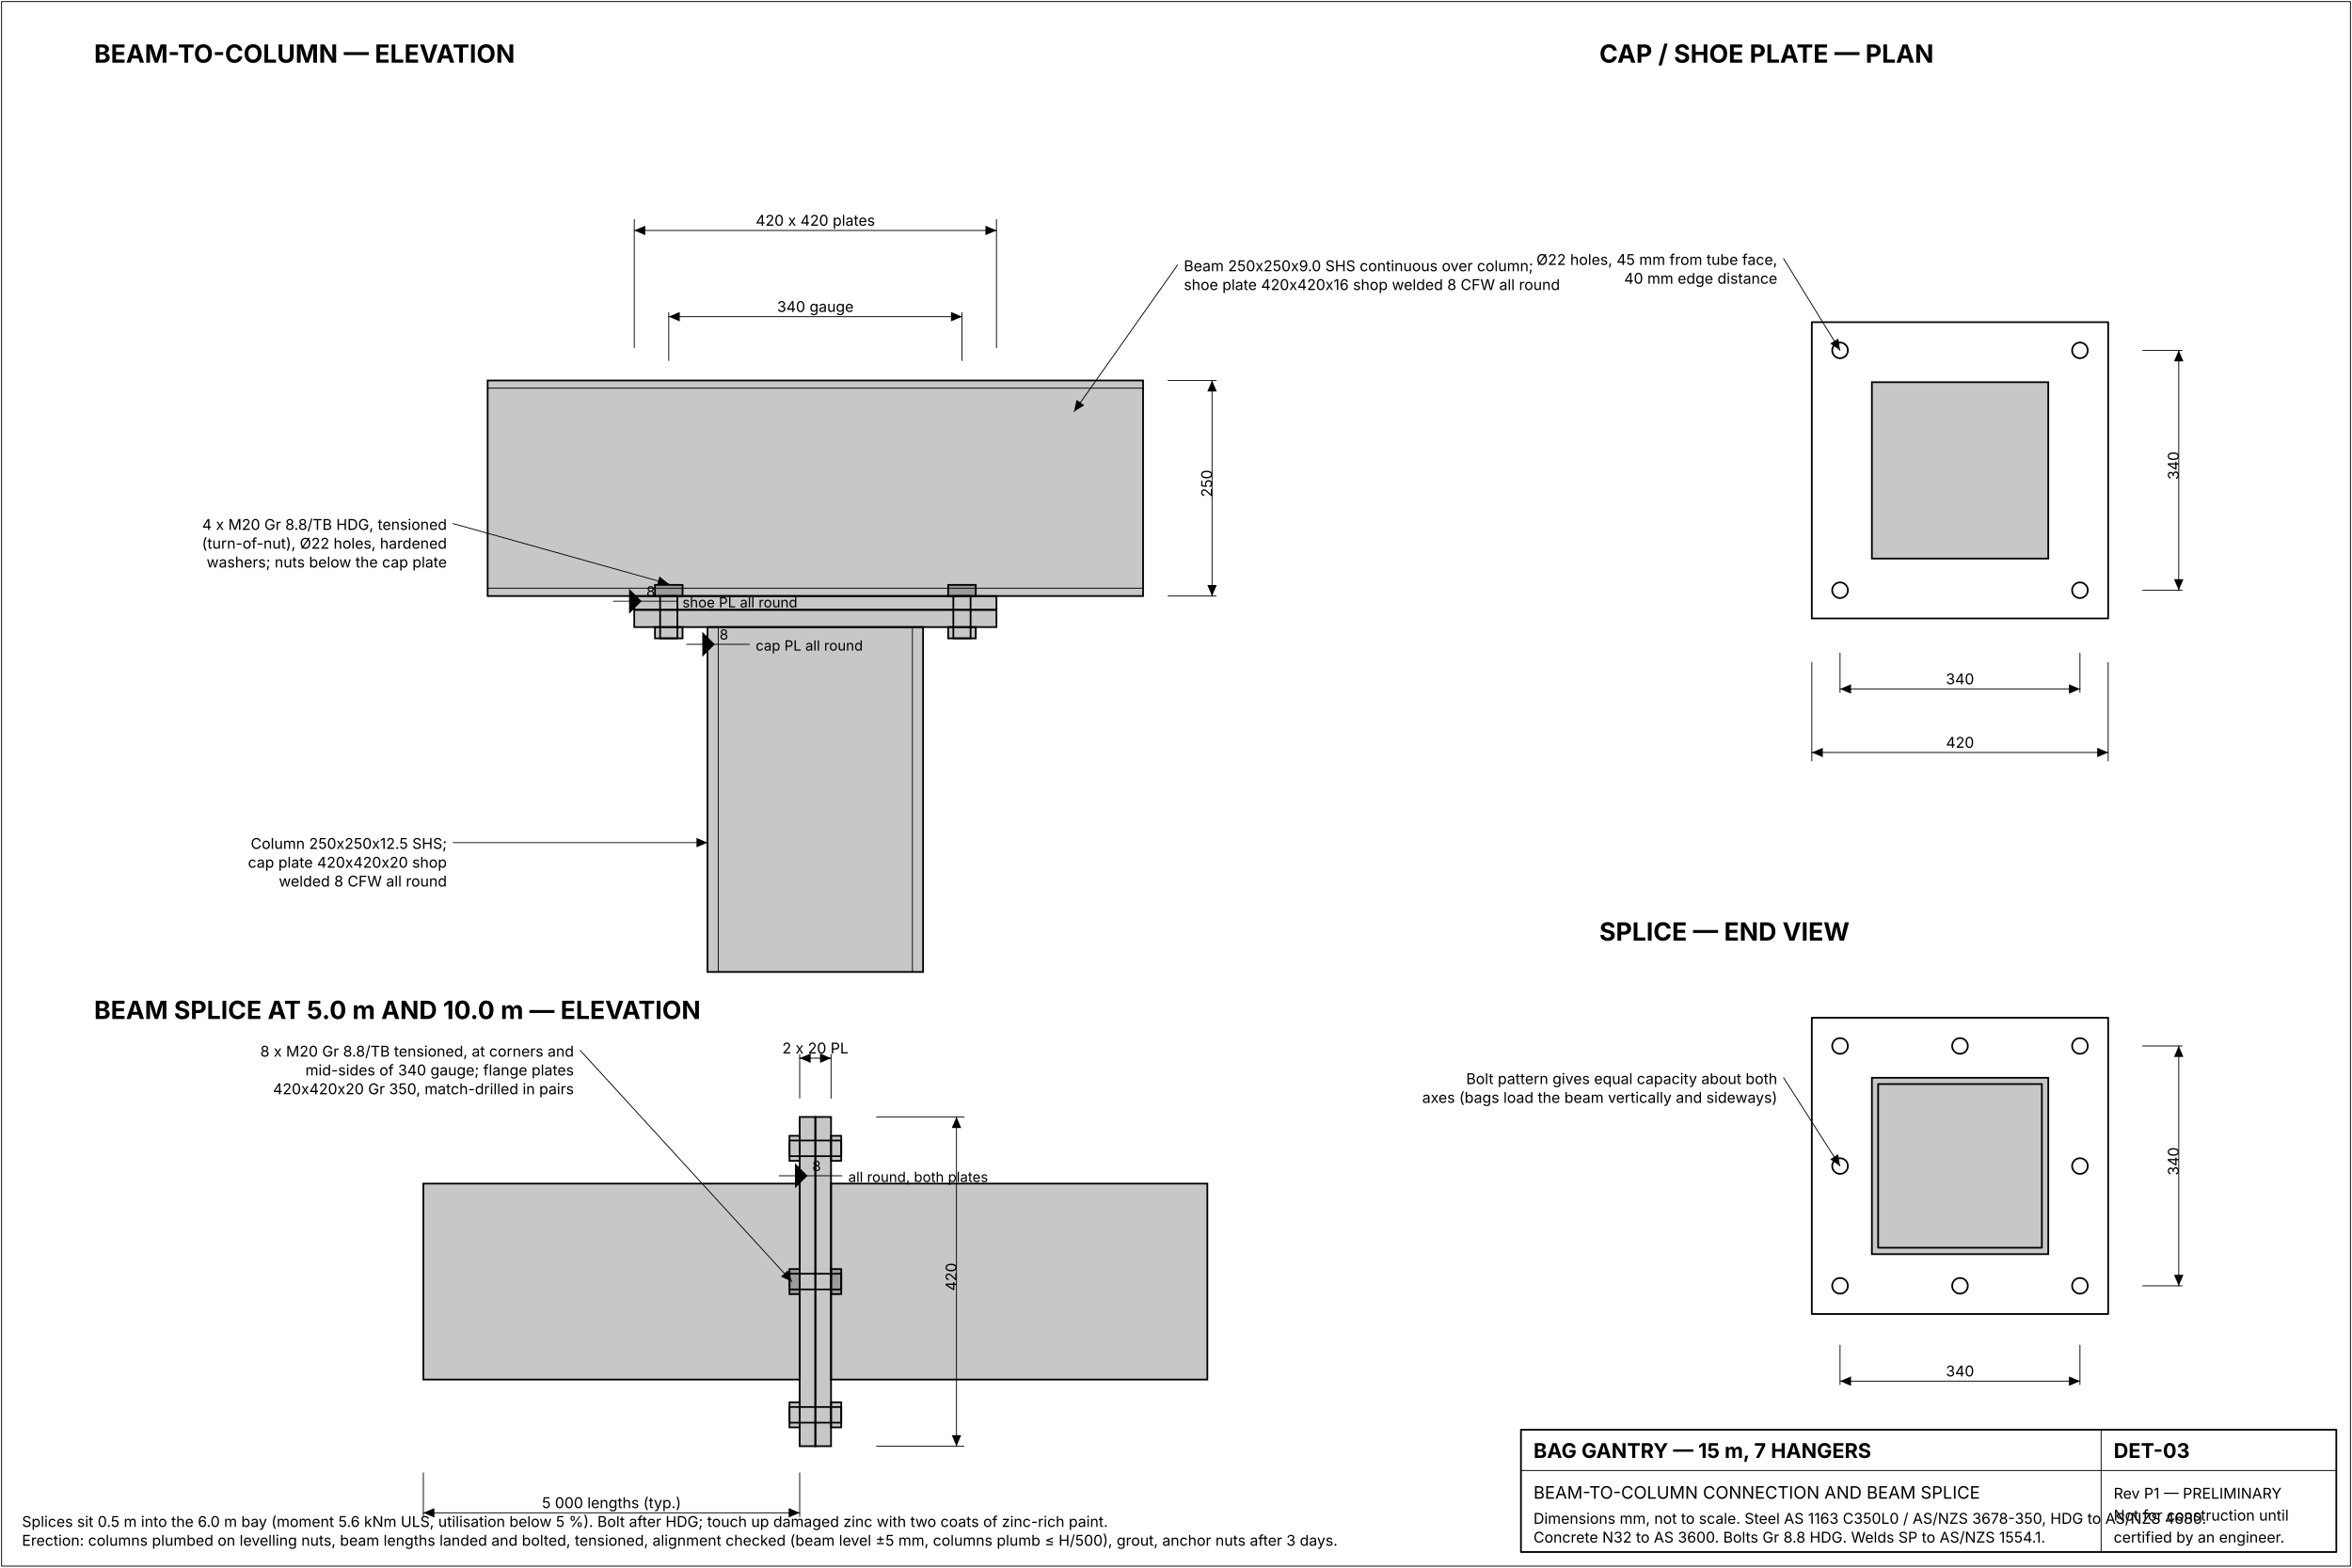
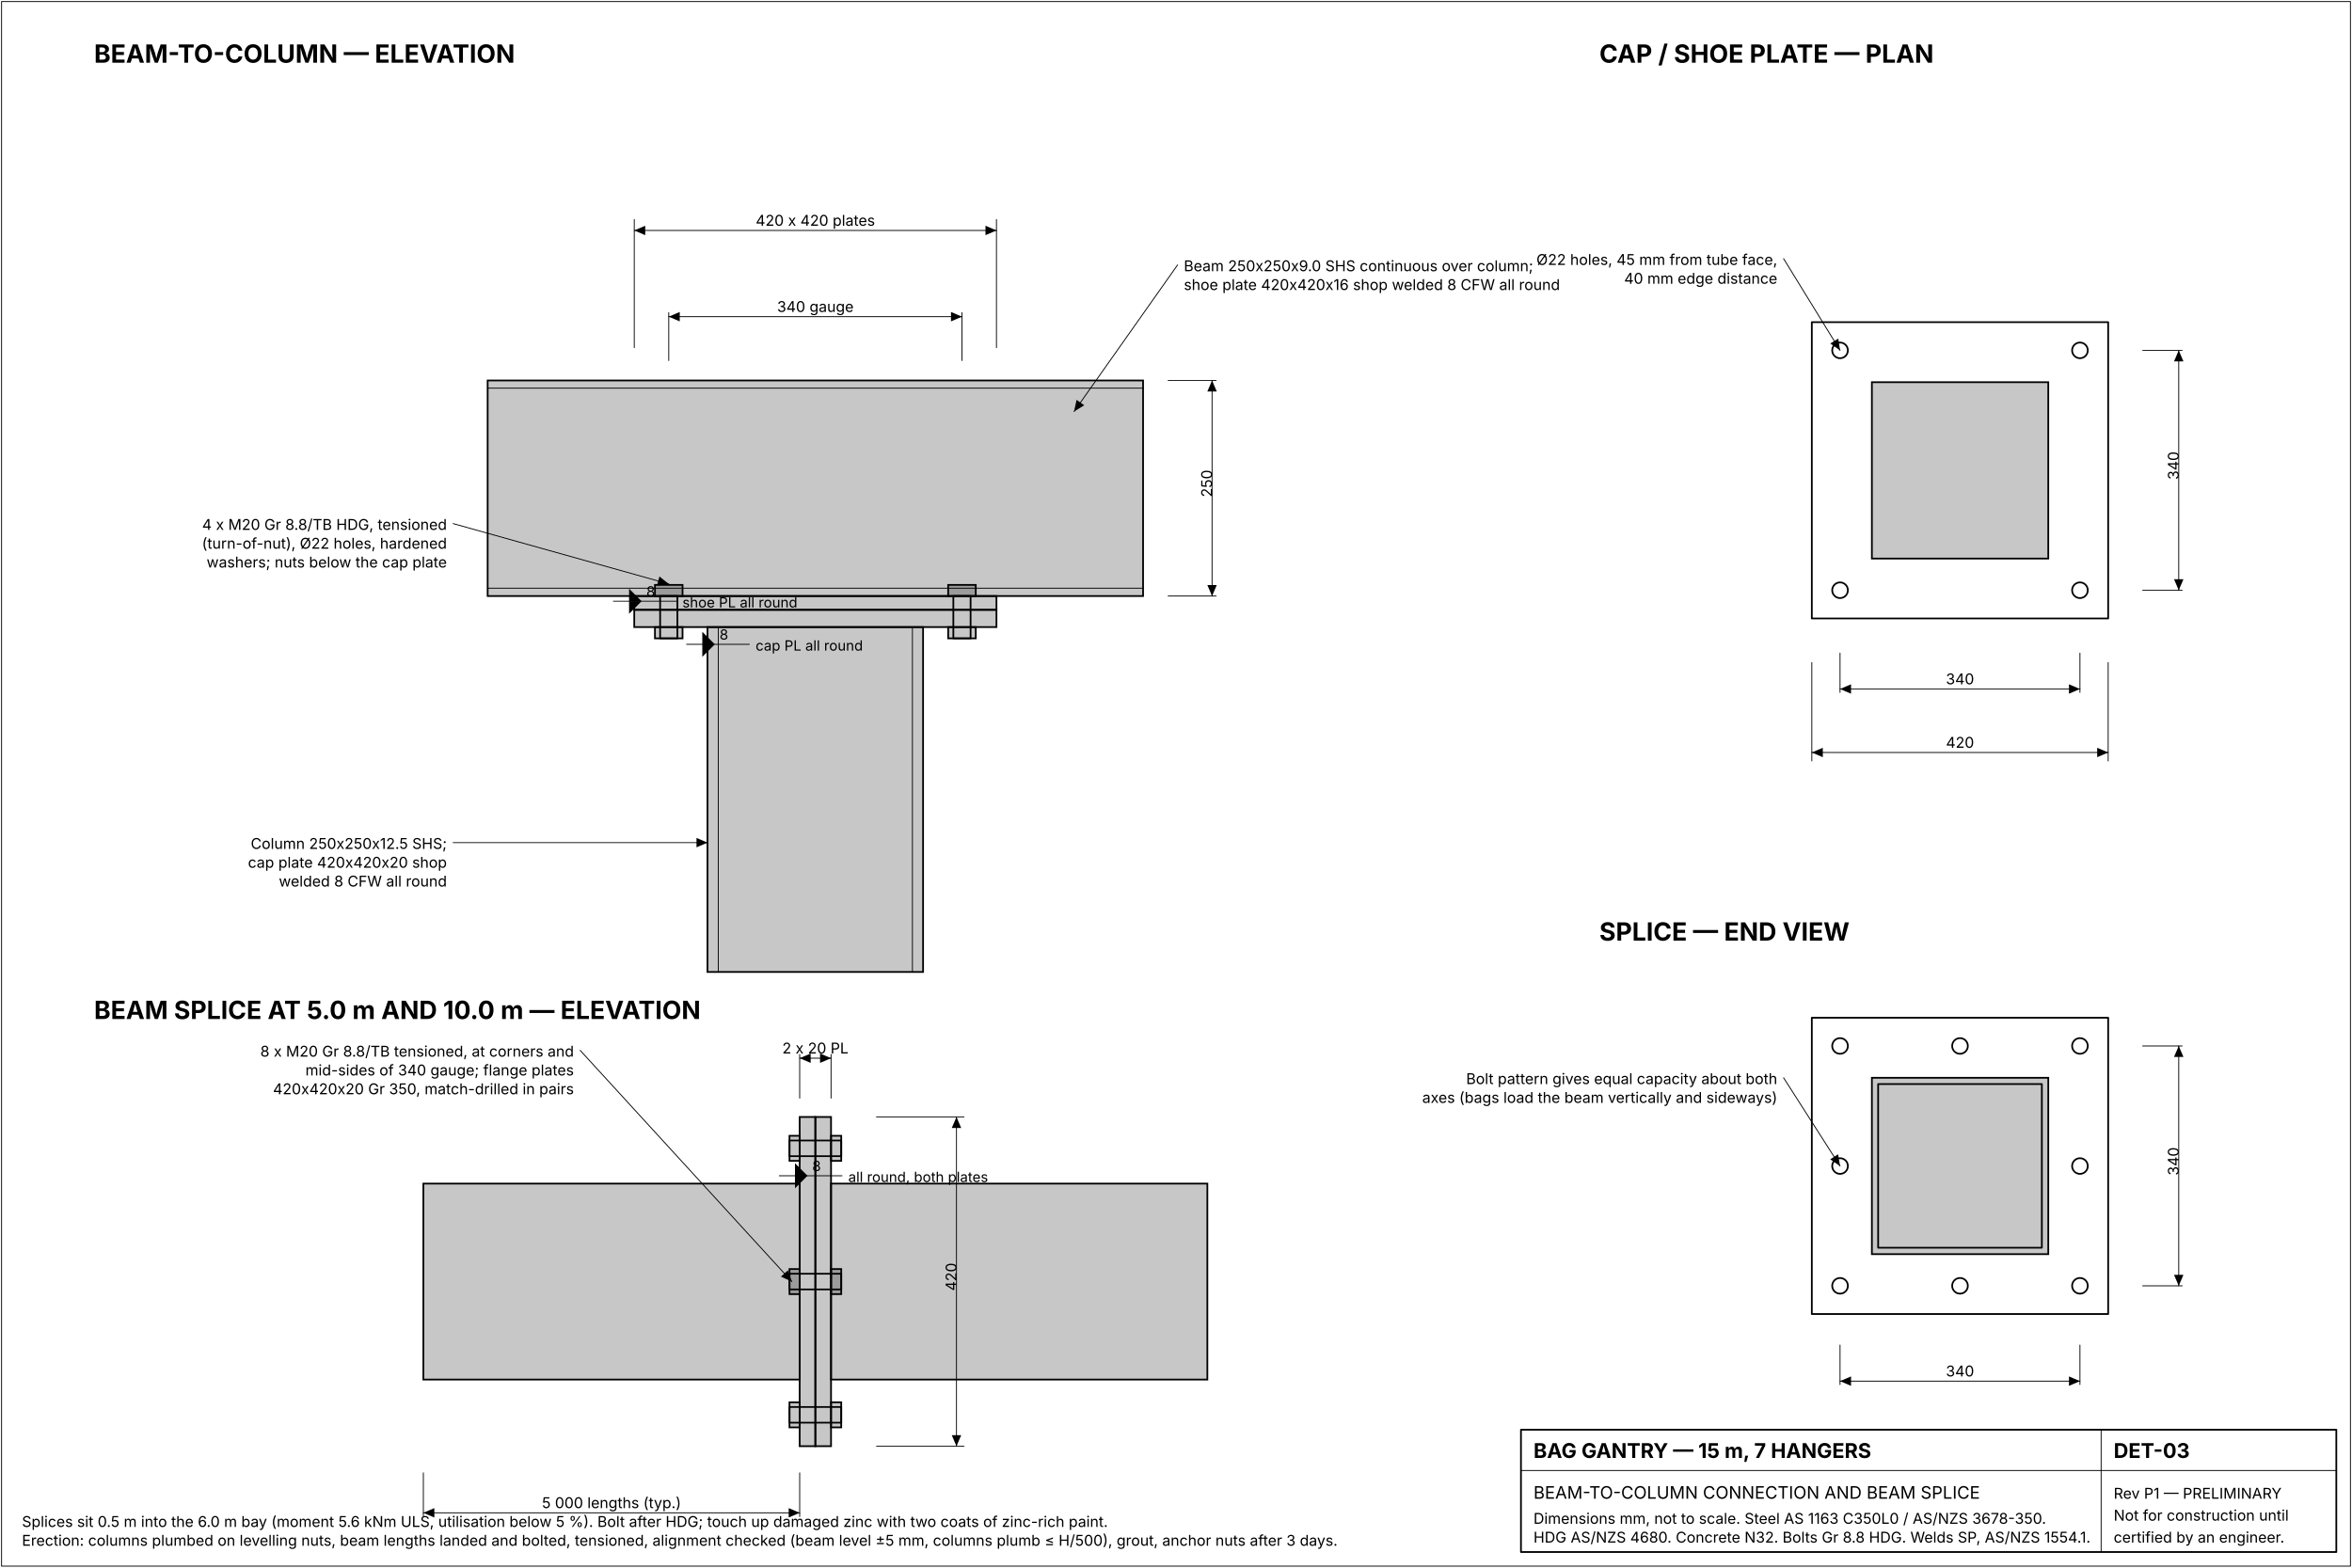
<svg xmlns="http://www.w3.org/2000/svg" viewBox="0 0 1500 1000" width="1500" height="1000">
  <style>
  .l{stroke:currentColor;fill:none;stroke-width:1.1;stroke-linecap:round;stroke-linejoin:round}
  .t{stroke:currentColor;fill:none;stroke-width:0.55;stroke-linecap:round}
  .k{stroke:currentColor;fill:none;stroke-width:1.8;stroke-linejoin:round}
  .d{stroke:currentColor;fill:none;stroke-width:0.8;stroke-dasharray:5 3}
  .c{stroke:currentColor;fill:none;stroke-width:0.6;stroke-dasharray:14 3 3 3}
  .h{stroke:currentColor;fill:none;stroke-width:0.7;stroke-dasharray:2 2}
  .st{fill:currentColor;fill-opacity:0.22;stroke:currentColor;stroke-width:1.1}
  .conc{fill:url(#conc);stroke:currentColor;stroke-width:1.1}
  .grout{fill:url(#grout);stroke:currentColor;stroke-width:0.8}
  .bag{fill:currentColor;fill-opacity:0.08;stroke:currentColor;stroke-width:0.8;stroke-dasharray:5 3}
  text{font-family:Inter,Helvetica,Arial,sans-serif;fill:currentColor}
  .n{font-size:11px}.s{font-size:9.5px}.b{font-size:13px;font-weight:700}.tt{font-size:16px;font-weight:700}
  .w{font-size:9px}
</style>
  <defs>
    <pattern id="conc" width="9" height="9" patternUnits="userSpaceOnUse" patternTransform="rotate(45)">
      <line x1="0" y1="0" x2="0" y2="9" stroke="currentColor" stroke-width="0.6" stroke-opacity="0.75" />
      <circle cx="5" cy="3" r="0.7" fill="currentColor" fill-opacity="0.6" />
    </pattern>
    <pattern id="grout" width="5" height="5" patternUnits="userSpaceOnUse" patternTransform="rotate(45)">
      <line x1="0" y1="0" x2="0" y2="5" stroke="currentColor" stroke-width="0.5" stroke-opacity="0.7" />
      <line x1="0" y1="2.5" x2="5" y2="2.5" stroke="currentColor" stroke-width="0.5" stroke-opacity="0.7" />
    </pattern>
    <marker id="ar" markerWidth="8" markerHeight="8" refX="7" refY="4" orient="auto-start-reverse" markerUnits="userSpaceOnUse">
      <path d="M0,1 L7,4 L0,7 z" fill="currentColor" />
    </marker>
  </defs>
  <text x="60" y="40" class="tt">BEAM-TO-COLUMN — ELEVATION</text>
  <rect x="451.2" y="400.0" width="137.5" height="220.0" class="st" />
  <line x1="458.1" y1="620.0" x2="458.1" y2="400.0" class="t" />
  <line x1="581.9" y1="620.0" x2="581.9" y2="400.0" class="t" />
  <rect x="404.5" y="389.0" width="231.0" height="11.0" class="st" />
  <rect x="404.5" y="380.2" width="231.0" height="8.8" class="st" />
  <rect x="311.0" y="242.7" width="418.0" height="137.5" class="st" />
  <line x1="311.0" y1="375.2" x2="729.0" y2="375.2" class="t" />
  <line x1="311.0" y1="247.6" x2="729.0" y2="247.6" class="t" />
  <rect x="417.7" y="373.1" width="17.6" height="7.2" class="st" />
  <rect x="421.0" y="380.2" width="11.0" height="27.0" class="l" />
  <rect x="417.7" y="400.0" width="17.6" height="7.2" class="st" />
  <rect x="604.7" y="373.1" width="17.6" height="7.2" class="st" />
  <rect x="608.0" y="380.2" width="11.0" height="27.0" class="l" />
  <rect x="604.7" y="400.0" width="17.6" height="7.2" class="st" />
  <line x1="426.5" y1="230.0" x2="426.5" y2="199.4" class="t" />
  <line x1="613.5" y1="230.0" x2="613.5" y2="199.4" class="t" />
  <line x1="426.5" y1="202.0" x2="613.5" y2="202.0" class="t" marker-start="url(#ar)" marker-end="url(#ar)" />
  <text x="520.0" y="199.0" class="s" text-anchor="middle">340 gauge</text>
  <line x1="404.5" y1="221.8" x2="404.5" y2="140.0" class="t" />
  <line x1="635.5" y1="221.8" x2="635.5" y2="140.0" class="t" />
  <line x1="404.5" y1="147.0" x2="635.5" y2="147.0" class="t" marker-start="url(#ar)" marker-end="url(#ar)" />
  <text x="520.0" y="144.0" class="s" text-anchor="middle">420 x 420 plates</text>
  <line x1="745.0" y1="380.2" x2="775.6" y2="380.2" class="t" />
  <line x1="745.0" y1="242.7" x2="775.6" y2="242.7" class="t" />
  <line x1="773.0" y1="380.2" x2="773.0" y2="242.7" class="t" marker-start="url(#ar)" marker-end="url(#ar)" />
  <text x="773.0" y="308.4" class="s" text-anchor="middle" transform="rotate(-90 773.0 308.4)">250</text>
  <path d="M447.9,411.0 l0,-8 l8,8 z" fill="currentColor" />
  <path d="M447.9,411.0 l0,8 l8,-8 z" fill="currentColor" />
  <line x1="437.9" y1="411.0" x2="477.9" y2="411.0" class="t" />
  <text x="458.9" y="408.0" class="w">8</text>
  <text x="481.9" y="415.0" class="w">cap PL all round</text>
  <path d="M401.2,383.5 l0,-8 l8,8 z" fill="currentColor" />
  <path d="M401.2,383.5 l0,8 l8,-8 z" fill="currentColor" />
  <line x1="391.2" y1="383.5" x2="431.2" y2="383.5" class="t" />
  <text x="412.2" y="380.5" class="w">8</text>
  <text x="435.2" y="387.5" class="w">shoe PL all round</text>
  <line x1="289.0" y1="334.0" x2="426.5" y2="372.5" class="t" marker-end="url(#ar)" />
  <text x="285.0" y="338.0" class="s" text-anchor="end">4 x M20 Gr 8.8/TB HDG, tensioned</text>
  <text x="285.0" y="350.0" class="s" text-anchor="end">(turn-of-nut), Ø22 holes, hardened</text>
  <text x="285.0" y="362.0" class="s" text-anchor="end">washers; nuts below the cap plate</text>
  <line x1="289.0" y1="537.5" x2="451.2" y2="537.5" class="t" marker-end="url(#ar)" />
  <text x="285.0" y="541.5" class="s" text-anchor="end">Column 250x250x12.5 SHS;</text>
  <text x="285.0" y="553.5" class="s" text-anchor="end">cap plate 420x420x20 shop</text>
  <text x="285.0" y="565.5" class="s" text-anchor="end">welded 8 CFW all round</text>
  <line x1="751.0" y1="169.0" x2="685.0" y2="262.5" class="t" marker-end="url(#ar)" />
  <text x="755.0" y="173.0" class="s" text-anchor="start">Beam 250x250x9.0 SHS continuous over column;</text>
  <text x="755.0" y="185.0" class="s" text-anchor="start">shoe plate 420x420x16 shop welded 8 CFW all round</text>
  <text x="1020" y="40" class="tt">CAP / SHOE PLATE — PLAN</text>
  <rect x="1155.5" y="205.5" width="189.0" height="189.0" class="l" />
  <rect x="1193.8" y="243.8" width="112.5" height="112.5" class="st" />
  <circle cx="1173.5" cy="376.5" r="5.0" class="l" />
  <circle cx="1173.5" cy="223.5" r="5.0" class="l" />
  <circle cx="1326.5" cy="376.5" r="5.0" class="l" />
  <circle cx="1326.5" cy="223.5" r="5.0" class="l" />
  <line x1="1173.5" y1="416.6" x2="1173.5" y2="441.7" class="t" />
  <line x1="1326.5" y1="416.6" x2="1326.5" y2="441.7" class="t" />
  <line x1="1173.5" y1="439.5" x2="1326.5" y2="439.5" class="t" marker-start="url(#ar)" marker-end="url(#ar)" />
  <text x="1250.0" y="436.5" class="s" text-anchor="middle">340</text>
  <line x1="1155.5" y1="422.6" x2="1155.5" y2="485.4" class="t" />
  <line x1="1344.5" y1="422.6" x2="1344.5" y2="485.4" class="t" />
  <line x1="1155.5" y1="480.0" x2="1344.5" y2="480.0" class="t" marker-start="url(#ar)" marker-end="url(#ar)" />
  <text x="1250.0" y="477.0" class="s" text-anchor="middle">420</text>
  <line x1="1366.5" y1="376.5" x2="1391.7" y2="376.5" class="t" />
  <line x1="1366.5" y1="223.5" x2="1391.7" y2="223.5" class="t" />
  <line x1="1389.5" y1="376.5" x2="1389.5" y2="223.5" class="t" marker-start="url(#ar)" marker-end="url(#ar)" />
  <text x="1389.5" y="297.0" class="s" text-anchor="middle" transform="rotate(-90 1389.5 297.0)">340</text>
  <line x1="1137.5" y1="165.0" x2="1173.5" y2="223.5" class="t" marker-end="url(#ar)" />
  <text x="1133.5" y="169.0" class="s" text-anchor="end">Ø22 holes, 45 mm from tube face,</text>
  <text x="1133.5" y="181.0" class="s" text-anchor="end">40 mm edge distance</text>
  <text x="60" y="650" class="tt">BEAM SPLICE AT 5.0 m AND 10.0 m — ELEVATION</text>
  <rect x="270.0" y="755.0" width="240.0" height="125.0" class="st" />
  <rect x="530.0" y="755.0" width="240.0" height="125.0" class="st" />
  <rect x="510.0" y="712.5" width="10.0" height="210.0" class="st" />
  <rect x="520.0" y="712.5" width="10.0" height="210.0" class="st" />
  <rect x="503.5" y="894.5" width="6.5" height="16.0" class="st" />
  <rect x="503.5" y="897.5" width="33.0" height="10.0" class="l" />
  <rect x="530.0" y="894.5" width="6.5" height="16.0" class="st" />
  <rect x="503.5" y="809.5" width="6.5" height="16.0" class="st" />
  <rect x="503.5" y="812.5" width="33.0" height="10.0" class="l" />
  <rect x="530.0" y="809.5" width="6.5" height="16.0" class="st" />
  <rect x="503.5" y="724.5" width="6.5" height="16.0" class="st" />
  <rect x="503.5" y="727.5" width="33.0" height="10.0" class="l" />
  <rect x="530.0" y="724.5" width="6.5" height="16.0" class="st" />
  <line x1="510.0" y1="700.5" x2="510.0" y2="672.6" class="t" />
  <line x1="530.0" y1="700.5" x2="530.0" y2="672.6" class="t" />
  <line x1="510.0" y1="675.0" x2="530.0" y2="675.0" class="t" marker-start="url(#ar)" marker-end="url(#ar)" />
  <text x="520.0" y="672.0" class="s" text-anchor="middle">2 x 20 PL</text>
  <line x1="270.0" y1="939.5" x2="270.0" y2="967.4" class="t" />
  <line x1="510.0" y1="939.5" x2="510.0" y2="967.4" class="t" />
  <line x1="270.0" y1="965.0" x2="510.0" y2="965.0" class="t" marker-start="url(#ar)" marker-end="url(#ar)" />
  <text x="390.0" y="962.0" class="s" text-anchor="middle">5 000 lengths (typ.)</text>
  <line x1="559.0" y1="922.5" x2="614.8" y2="922.5" class="t" />
  <line x1="559.0" y1="712.5" x2="614.8" y2="712.5" class="t" />
  <line x1="610.0" y1="922.5" x2="610.0" y2="712.5" class="t" marker-start="url(#ar)" marker-end="url(#ar)" />
  <text x="610.0" y="814.5" class="s" text-anchor="middle" transform="rotate(-90 610.0 814.5)">420</text>
  <path d="M507.0,750.0 l0,-8 l8,8 z" fill="currentColor" />
  <path d="M507.0,750.0 l0,8 l8,-8 z" fill="currentColor" />
  <line x1="497.0" y1="750.0" x2="537.0" y2="750.0" class="t" />
  <text x="518.0" y="747.0" class="w">8</text>
  <text x="541.0" y="754.0" class="w">all round, both plates</text>
  <line x1="370.0" y1="670.0" x2="505.0" y2="817.5" class="t" marker-end="url(#ar)" />
  <text x="366.0" y="674.0" class="s" text-anchor="end">8 x M20 Gr 8.8/TB tensioned, at corners and</text>
  <text x="366.0" y="686.0" class="s" text-anchor="end">mid-sides of 340 gauge; flange plates</text>
  <text x="366.0" y="698.0" class="s" text-anchor="end">420x420x20 Gr 350, match-drilled in pairs</text>
  <text x="1020" y="600" class="tt">SPLICE — END VIEW</text>
  <rect x="1155.5" y="649.2" width="189.0" height="189.0" class="l" />
  <rect x="1193.8" y="687.5" width="112.5" height="112.5" class="st" />
  <rect x="1197.8" y="691.5" width="104.4" height="104.4" class="l" />
  <circle cx="1173.5" cy="820.2" r="5.0" class="l" />
  <circle cx="1250.0" cy="820.2" r="5.0" class="l" />
  <circle cx="1326.5" cy="820.2" r="5.0" class="l" />
  <circle cx="1173.5" cy="743.8" r="5.0" class="l" />
  <circle cx="1326.5" cy="743.8" r="5.0" class="l" />
  <circle cx="1173.5" cy="667.2" r="5.0" class="l" />
  <circle cx="1250.0" cy="667.2" r="5.0" class="l" />
  <circle cx="1326.5" cy="667.2" r="5.0" class="l" />
  <line x1="1173.5" y1="858.0" x2="1173.5" y2="883.2" class="t" />
  <line x1="1326.5" y1="858.0" x2="1326.5" y2="883.2" class="t" />
  <line x1="1173.5" y1="881.0" x2="1326.5" y2="881.0" class="t" marker-start="url(#ar)" marker-end="url(#ar)" />
  <text x="1250.0" y="878.0" class="s" text-anchor="middle">340</text>
  <line x1="1366.5" y1="820.2" x2="1391.7" y2="820.2" class="t" />
  <line x1="1366.5" y1="667.2" x2="1391.7" y2="667.2" class="t" />
  <line x1="1389.5" y1="820.2" x2="1389.5" y2="667.2" class="t" marker-start="url(#ar)" marker-end="url(#ar)" />
  <text x="1389.5" y="740.8" class="s" text-anchor="middle" transform="rotate(-90 1389.5 740.8)">340</text>
  <line x1="1137.5" y1="687.5" x2="1173.5" y2="743.8" class="t" marker-end="url(#ar)" />
  <text x="1133.5" y="691.5" class="s" text-anchor="end">Bolt pattern gives equal capacity about both</text>
  <text x="1133.5" y="703.5" class="s" text-anchor="end">axes (bags load the beam vertically and sideways)</text>
  <rect x="1" y="1" width="1498" height="998" class="t" />
  <rect x="970" y="912" width="520" height="78" class="l" />
  <line x1="970" y1="938" x2="1490" y2="938" class="t" />
  <line x1="1340" y1="912" x2="1340" y2="990" class="t" />
  <text x="978" y="930" class="b">BAG GANTRY — 15 m, 7 HANGERS</text>
  <text x="978" y="956" class="n">BEAM-TO-COLUMN CONNECTION AND BEAM SPLICE</text>
-   <text x="978" y="972" class="s">Dimensions mm, not to scale. Steel AS 1163 C350L0 / AS/NZS 3678-350, HDG to AS/NZS 4680.</text>
-   <text x="978" y="984" class="s">Concrete N32 to AS 3600. Bolts Gr 8.8 HDG. Welds SP to AS/NZS 1554.1.</text>
+   <text x="978" y="972" class="s">Dimensions mm, not to scale. Steel AS 1163 C350L0 / AS/NZS 3678-350.</text>
+   <text x="978" y="984" class="s">HDG AS/NZS 4680. Concrete N32. Bolts Gr 8.8 HDG. Welds SP, AS/NZS 1554.1.</text>
  <text x="1348" y="930" class="b">DET-03</text>
  <text x="1348" y="956" class="s">Rev P1 — PRELIMINARY</text>
  <text x="1348" y="970" class="s">Not for construction until</text>
  <text x="1348" y="984" class="s">certified by an engineer.</text>
  <text x="14" y="974" class="s">Splices sit 0.5 m into the 6.0 m bay (moment 5.6 kNm ULS, utilisation below 5 %). Bolt after HDG; touch up damaged zinc with two coats of zinc-rich paint.</text>
  <text x="14" y="986" class="s">Erection: columns plumbed on levelling nuts, beam lengths landed and bolted, tensioned, alignment checked (beam level ±5 mm, columns plumb ≤ H/500), grout, anchor nuts after 3 days.</text>
</svg>
